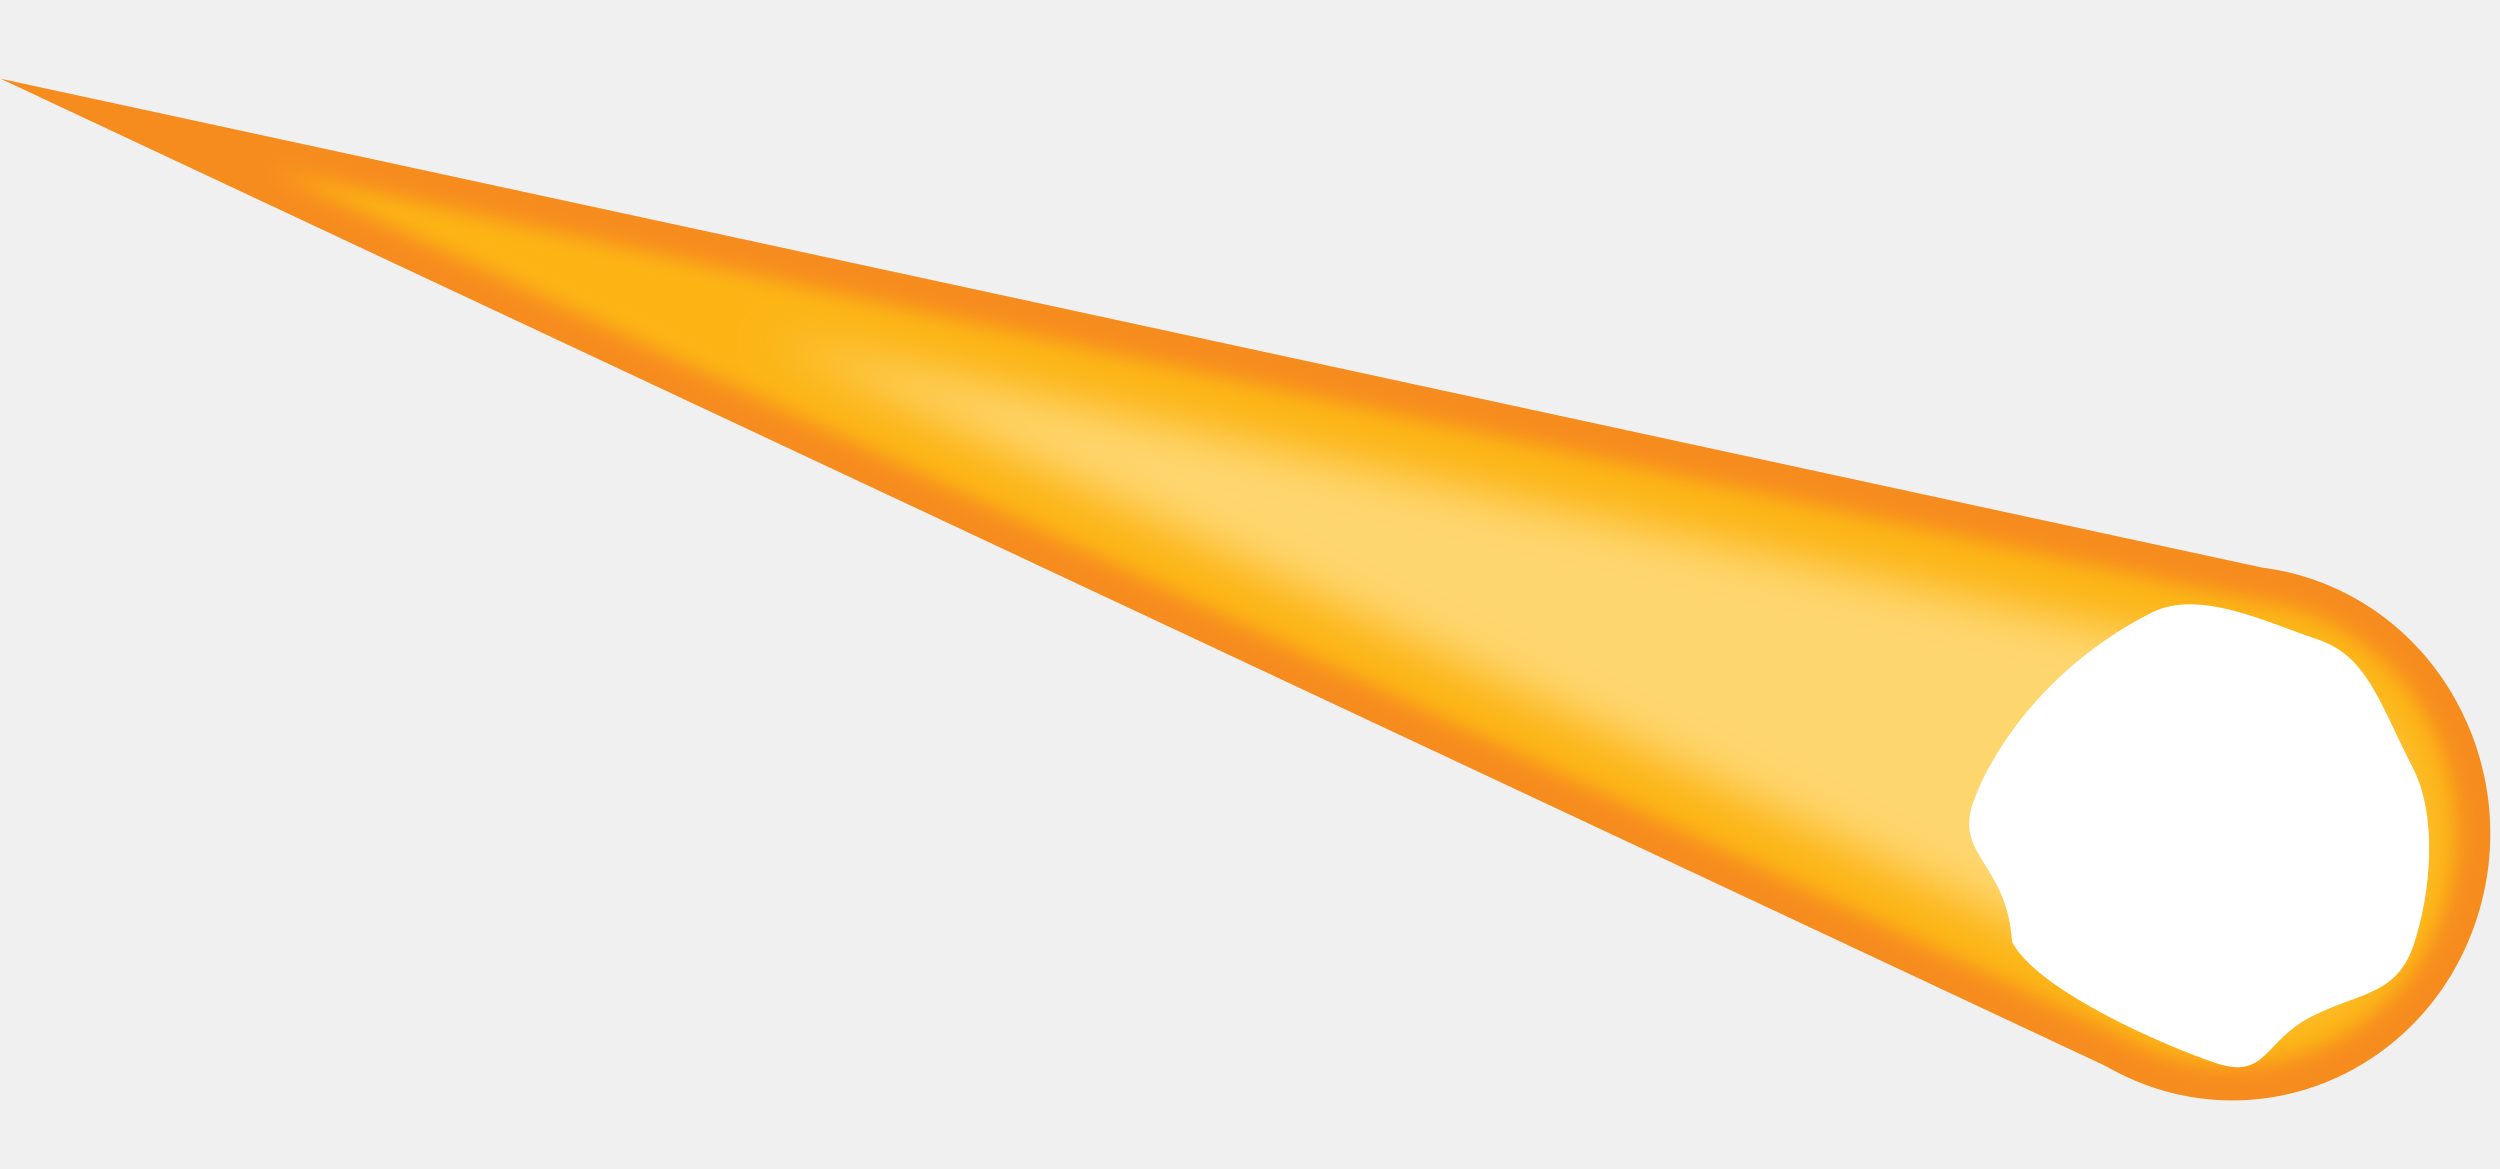
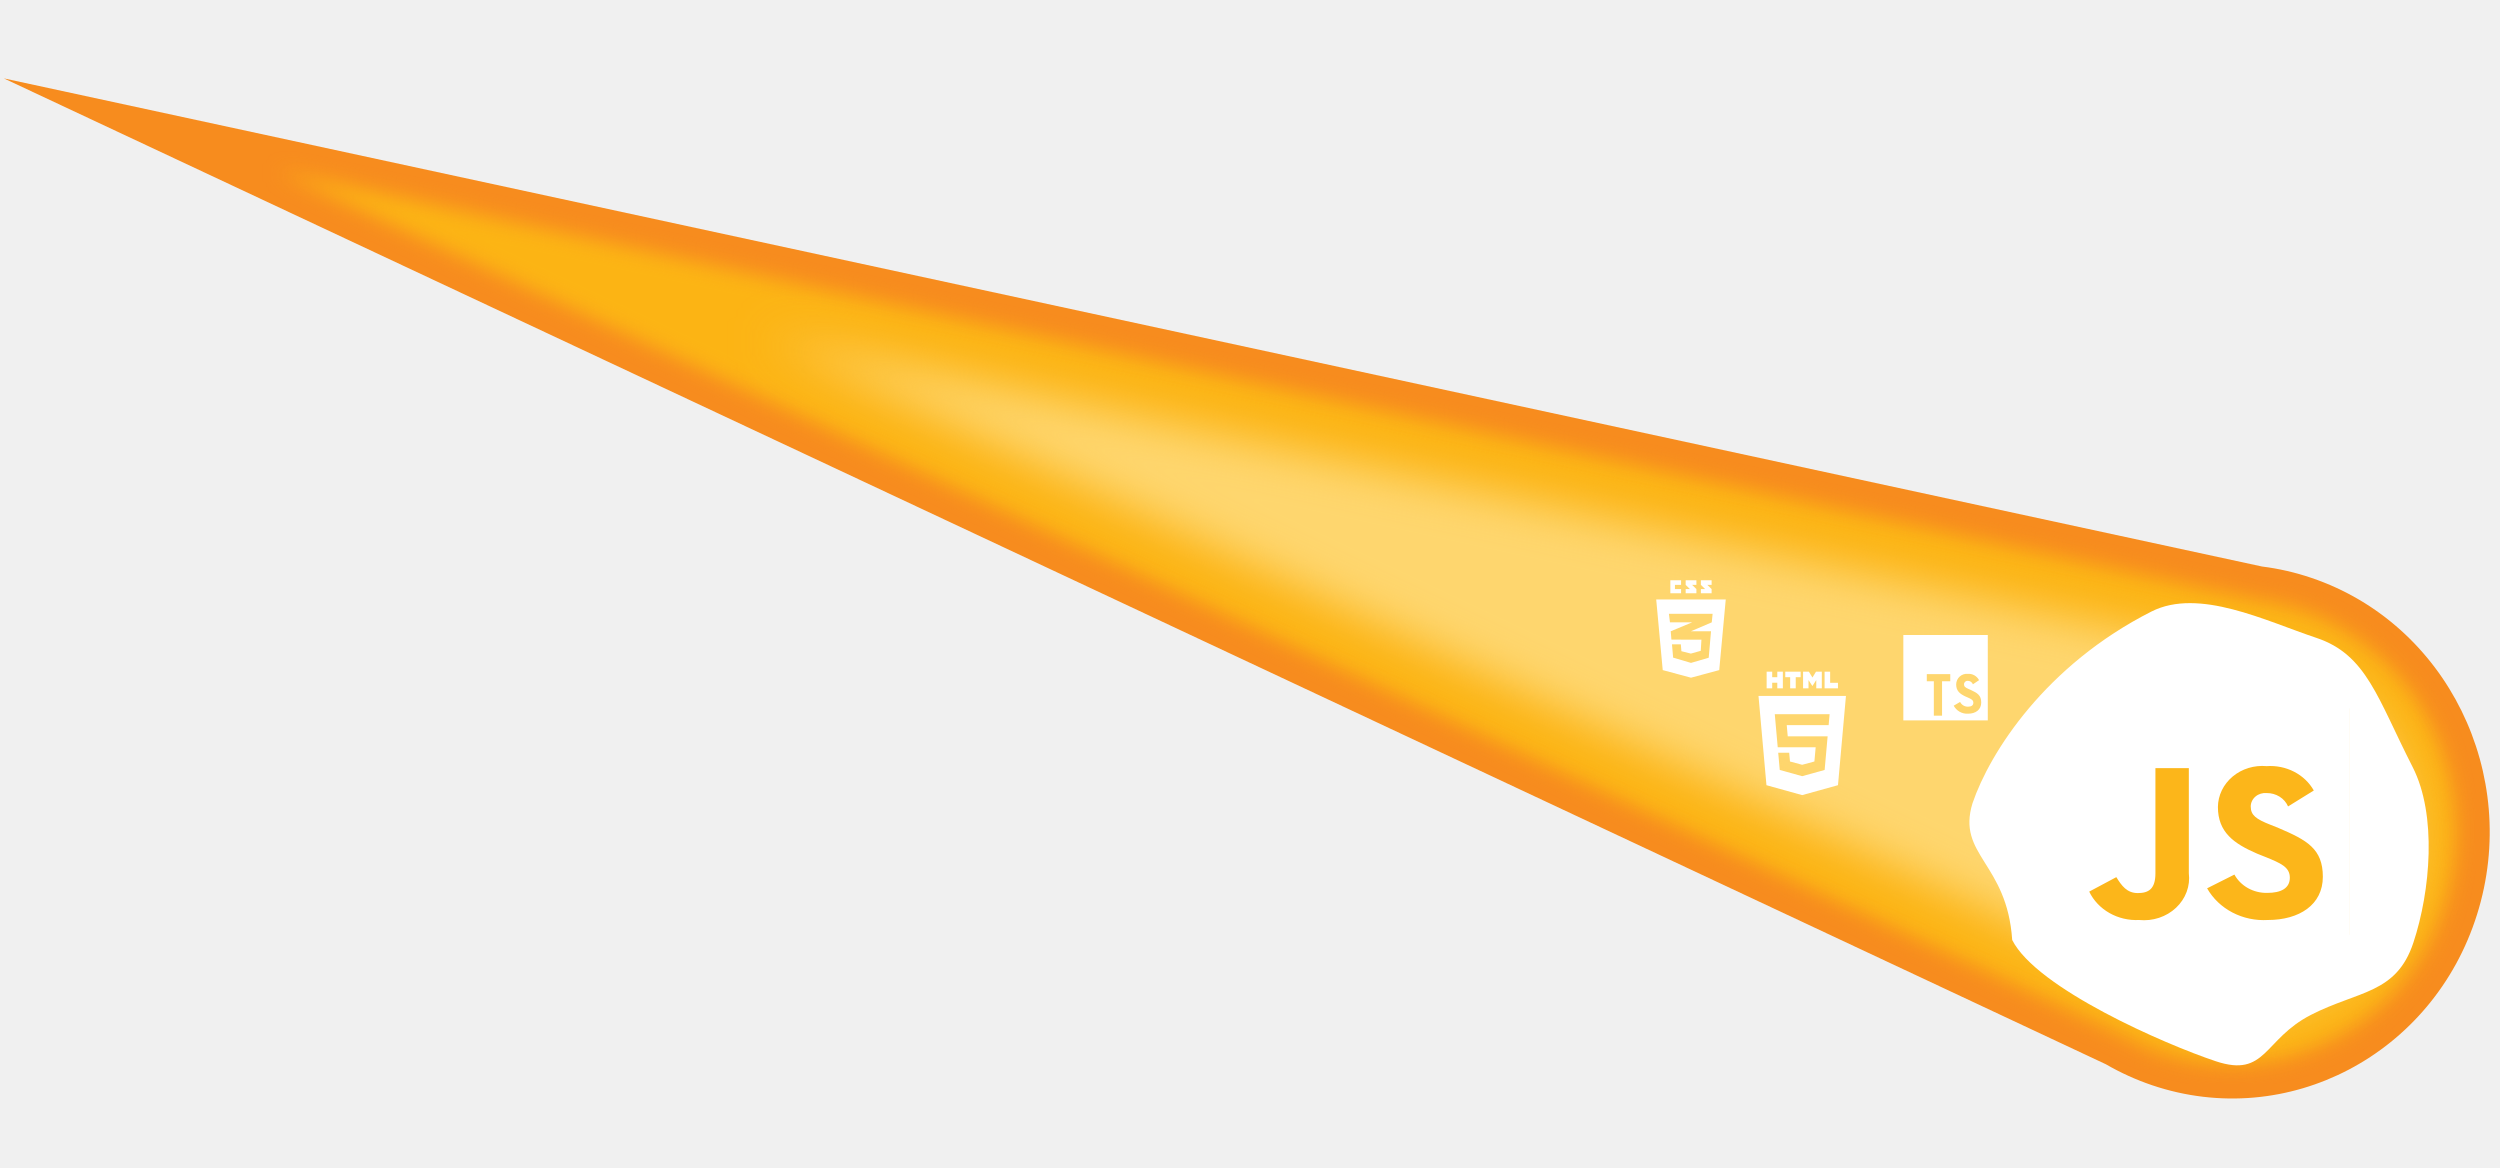
- <svg xmlns="http://www.w3.org/2000/svg" width="648" height="303" viewBox="0 0 648 303" fill="none">
-   <path d="M0.136 20.406L545.83 276.339C549.654 278.553 553.677 280.378 557.841 281.788C593.015 293.676 630.781 273.831 642.196 237.456C653.615 201.085 634.354 161.965 599.181 150.077C595.016 148.663 590.728 147.676 586.378 147.13L0.136 20.406Z" fill="#F78C1E" />
-   <g filter="url(#filter0_f_9_24)">
-     <path d="M71.149 44.408L549.658 268.606C552.936 270.508 556.446 272.114 560.15 273.37C590.882 283.755 623.874 266.416 633.85 234.643C643.82 202.861 626.996 168.677 596.269 158.293C592.63 157.059 588.885 156.198 585.085 155.723L71.149 44.408Z" fill="#FCB414" />
+ <svg xmlns="http://www.w3.org/2000/svg" width="649" height="303" viewBox="0 0 649 303" fill="none">
+   <path d="M0.982 20.344L546.676 276.277C550.5 278.491 554.523 280.316 558.687 281.726C593.861 293.614 631.628 273.769 643.042 237.394C654.461 201.023 635.201 161.903 600.027 150.014C595.862 148.6 591.574 147.613 587.224 147.068L0.982 20.344Z" fill="#F78C1E" />
+   <g filter="url(#filter0_f_30_228)">
+     <path d="M71.996 44.346L550.504 268.543C553.782 270.446 557.292 272.051 560.996 273.308C591.728 283.692 624.72 266.353 634.696 234.581C644.666 202.799 627.842 168.615 597.115 158.23C593.477 156.996 589.731 156.136 585.931 155.661L71.996 44.346Z" fill="#FCB414" />
  </g>
-   <g filter="url(#filter1_f_9_24)">
-     <path d="M197.321 87.065L558.754 256.687C564.489 260.011 570.86 261.98 577.412 262.452C583.963 262.925 590.532 261.889 596.644 259.419C602.756 256.95 608.261 253.108 612.762 248.17C617.264 243.232 620.649 237.321 622.676 230.862C624.704 224.403 625.323 217.556 624.488 210.814C623.653 204.072 621.385 197.601 617.847 191.869C614.309 186.136 609.589 181.284 604.026 177.661C598.463 174.038 592.196 171.733 585.676 170.914L197.321 87.065Z" fill="#FED66E" />
+   <g filter="url(#filter1_f_30_228)">
+     <path d="M198.167 87.002L559.601 256.625C565.335 259.949 571.707 261.917 578.258 262.39C584.81 262.862 591.378 261.826 597.49 259.357C603.603 256.887 609.107 253.046 613.609 248.108C618.11 243.17 621.495 237.259 623.522 230.799C625.55 224.34 626.169 217.494 625.334 210.751C624.499 204.009 622.231 197.539 618.693 191.807C615.155 186.074 610.435 181.222 604.872 177.598C599.31 173.975 593.043 171.671 586.522 170.852L198.167 87.002Z" fill="#FED66E" />
  </g>
-   <path d="M511.213 208.596C515.724 195.334 530.212 172.714 557.683 158.81C570.001 152.575 587.399 161.293 600.48 165.651C613.561 170.009 616.335 181.296 625.477 199.188C631.843 211.647 630.1 231.355 625.681 244.736C621.263 258.118 611.443 257.192 599.082 263.52C586.72 269.849 587.514 279.938 574.356 275.554C561.198 271.171 527.869 256.647 521.522 244.086C520.195 223.987 507.08 222.072 511.213 208.596Z" fill="white" />
+   <path d="M512.059 208.533C516.57 195.271 531.058 172.652 558.53 158.747C570.847 152.513 588.245 161.231 601.326 165.589C614.407 169.947 617.181 181.234 626.323 199.126C632.689 211.584 630.946 231.292 626.527 244.674C622.109 258.056 612.29 257.129 599.928 263.458C587.566 269.786 588.36 279.876 575.202 275.492C562.044 271.109 528.715 256.585 522.368 244.024C521.042 223.925 507.926 222.01 512.059 208.533Z" fill="white" />
+   <rect x="536.329" y="183.905" width="73.721" height="58.782" fill="#FCB61A" />
+   <path d="M535.164 182.336L610.049 182.336V245.727L535.164 242.924L535.164 182.336ZM542.358 231.462C543.467 233.766 545.298 235.704 547.611 237.019C549.923 238.335 552.609 238.967 555.315 238.832C557.064 239.007 558.834 238.813 560.492 238.264C562.15 237.715 563.654 236.825 564.894 235.661C566.133 234.496 567.076 233.087 567.652 231.537C568.227 229.987 568.422 228.336 568.221 226.706V199.411H559.549V226.706C559.549 230.796 557.763 231.842 554.958 231.842C552.152 231.842 550.775 229.94 549.398 227.705L542.358 231.462ZM572.965 230.606C574.462 233.247 576.747 235.429 579.543 236.888C582.339 238.348 585.529 239.023 588.727 238.832C596.889 238.832 603.01 234.885 603.01 227.61C603.01 220.334 598.878 218.099 591.533 214.961L589.39 214.105C585.666 212.631 584.289 211.632 584.289 209.35C584.294 208.862 584.407 208.381 584.622 207.937C584.837 207.492 585.148 207.094 585.537 206.768C585.925 206.441 586.382 206.194 586.879 206.041C587.375 205.888 587.9 205.832 588.421 205.878C589.615 205.866 590.786 206.191 591.778 206.811C592.77 207.431 593.538 208.316 593.981 209.35L600.663 205.213C599.507 203.161 597.731 201.469 595.556 200.345C593.381 199.221 590.901 198.715 588.421 198.888C586.828 198.743 585.22 198.908 583.7 199.374C582.18 199.84 580.78 200.595 579.59 201.593C578.4 202.59 577.446 203.808 576.788 205.168C576.13 206.528 575.784 208.001 575.77 209.492C575.77 216.055 579.902 219.003 585.972 221.618L588.115 222.474C592.094 224.091 594.44 225.09 594.44 227.848C594.44 230.606 592.145 231.795 588.574 231.795C586.818 231.829 585.087 231.401 583.58 230.56C582.073 229.719 580.851 228.499 580.055 227.039L572.965 230.606Z" fill="white" />
+   <path d="M494.107 164.852H516.03V187.011H494.107V164.852ZM507.151 183.146C507.509 183.829 508.054 184.394 508.722 184.772C509.39 185.15 510.151 185.325 510.915 185.275C512.863 185.275 514.325 184.253 514.325 182.37C514.325 180.486 513.338 179.908 511.585 179.095L511.073 178.874C510.184 178.492 509.855 178.233 509.855 177.643C509.856 177.516 509.883 177.392 509.935 177.277C509.986 177.162 510.06 177.059 510.153 176.974C510.246 176.89 510.355 176.825 510.473 176.786C510.592 176.746 510.717 176.732 510.842 176.744C511.127 176.741 511.406 176.825 511.643 176.985C511.88 177.146 512.064 177.375 512.169 177.643L513.765 176.572C513.488 176.04 513.065 175.602 512.545 175.311C512.026 175.02 511.434 174.889 510.842 174.934C510.461 174.897 510.078 174.939 509.715 175.06C509.352 175.18 509.017 175.376 508.733 175.634C508.449 175.893 508.221 176.208 508.064 176.56C507.907 176.912 507.824 177.293 507.821 177.68C507.821 179.378 508.808 180.142 510.257 180.819L510.769 181.04C511.719 181.459 512.279 181.717 512.279 182.431C512.279 183.146 511.731 183.453 510.878 183.453C510.459 183.462 510.046 183.352 509.686 183.134C509.326 182.916 509.034 182.6 508.844 182.222L507.163 183.207M506.287 175.008H500.197V176.855H502.024V185.78H504.155V176.855H506.287V175.008Z" fill="white" />
+   <path d="M458.618 174.366H460.063V175.793H461.384V174.366H462.829V178.687H461.384V177.24H460.063V178.687H458.619V174.366H458.618ZM464.728 175.799H463.456V174.366H467.445V175.799H466.172V178.687H464.728V175.799H464.728ZM468.077 174.366H469.584L470.51 175.884L471.436 174.366H472.942V178.687H471.504V176.545L470.51 178.082H470.485L469.491 176.545V178.687H468.077V174.366ZM473.661 174.366H475.106V177.259H477.137V178.687H473.661V174.366ZM456.506 180.664L458.572 203.838L467.844 206.412L477.141 203.834L479.21 180.664L456.506 180.664ZM474.9 186.163L474.77 187.604L474.714 188.243H474.704H467.858H467.848H463.837L464.097 191.153H467.848H467.858H473.689H474.455L474.385 191.917L473.718 199.4L473.675 199.879L467.858 201.492V201.492L467.845 201.496L462.023 199.88L461.624 195.417H462.939H464.478L464.68 197.684L467.845 198.539L467.848 198.538V198.538L471.018 197.682L471.348 193.996H467.858H467.848H461.497L460.799 186.163L460.731 185.401H467.848H467.858H474.968L474.9 186.163Z" fill="white" />
+   <path d="M436.408 152.927V154.016H433.622V150.641H436.408V151.835H434.816V152.927H436.408ZM439.273 151.835H440.386V150.641H437.599C437.599 150.641 437.599 151.241 437.599 151.835C437.972 152.208 438.166 152.387 438.705 152.926C438.39 152.926 437.599 152.927 437.599 152.927V154.016H440.386V152.927L439.273 151.835ZM443.222 151.835H444.335V150.641H441.549C441.549 150.641 441.549 151.241 441.549 151.835C441.921 152.208 442.116 152.387 442.655 152.926C442.34 152.926 441.549 152.927 441.549 152.927V154.016H444.335V152.927L443.222 151.835ZM448.006 155.621L446.313 173.957L438.978 175.931L431.644 173.957L429.951 155.621H448.006ZM444.595 159.349H438.972H433.25L433.523 161.563H438.972H439.278L438.972 161.691L433.722 163.877L433.896 166.041L438.972 166.058L441.692 166.066L441.518 168.952L438.972 169.669V169.667L438.951 169.673L436.492 169.052L436.343 167.26H436.335H434.054H434.046L434.344 170.719L438.972 172.087V172.085L438.98 172.087L443.583 170.744L444.18 163.877H438.972H438.959L438.972 163.871L444.371 161.563L444.595 159.349Z" fill="white" />
  <defs>
-     <filter id="filter0_f_9_24" x="66.149" y="39.408" width="575.572" height="241.973" filterUnits="userSpaceOnUse" color-interpolation-filters="sRGB">
+     <filter id="filter0_f_30_228" x="66.996" y="39.346" width="575.572" height="241.973" filterUnits="userSpaceOnUse" color-interpolation-filters="sRGB">
      <feFlood flood-opacity="0" result="BackgroundImageFix" />
      <feBlend mode="normal" in="SourceGraphic" in2="BackgroundImageFix" result="shape" />
-       <feGaussianBlur stdDeviation="2.5" result="effect1_foregroundBlur_9_24" />
+       <feGaussianBlur stdDeviation="2.5" result="effect1_foregroundBlur_30_228" />
    </filter>
-     <filter id="filter1_f_9_24" x="185.321" y="75.065" width="451.528" height="199.499" filterUnits="userSpaceOnUse" color-interpolation-filters="sRGB">
+     <filter id="filter1_f_30_228" x="186.167" y="75.002" width="451.528" height="199.499" filterUnits="userSpaceOnUse" color-interpolation-filters="sRGB">
      <feFlood flood-opacity="0" result="BackgroundImageFix" />
      <feBlend mode="normal" in="SourceGraphic" in2="BackgroundImageFix" result="shape" />
-       <feGaussianBlur stdDeviation="6" result="effect1_foregroundBlur_9_24" />
+       <feGaussianBlur stdDeviation="6" result="effect1_foregroundBlur_30_228" />
    </filter>
  </defs>
</svg>
